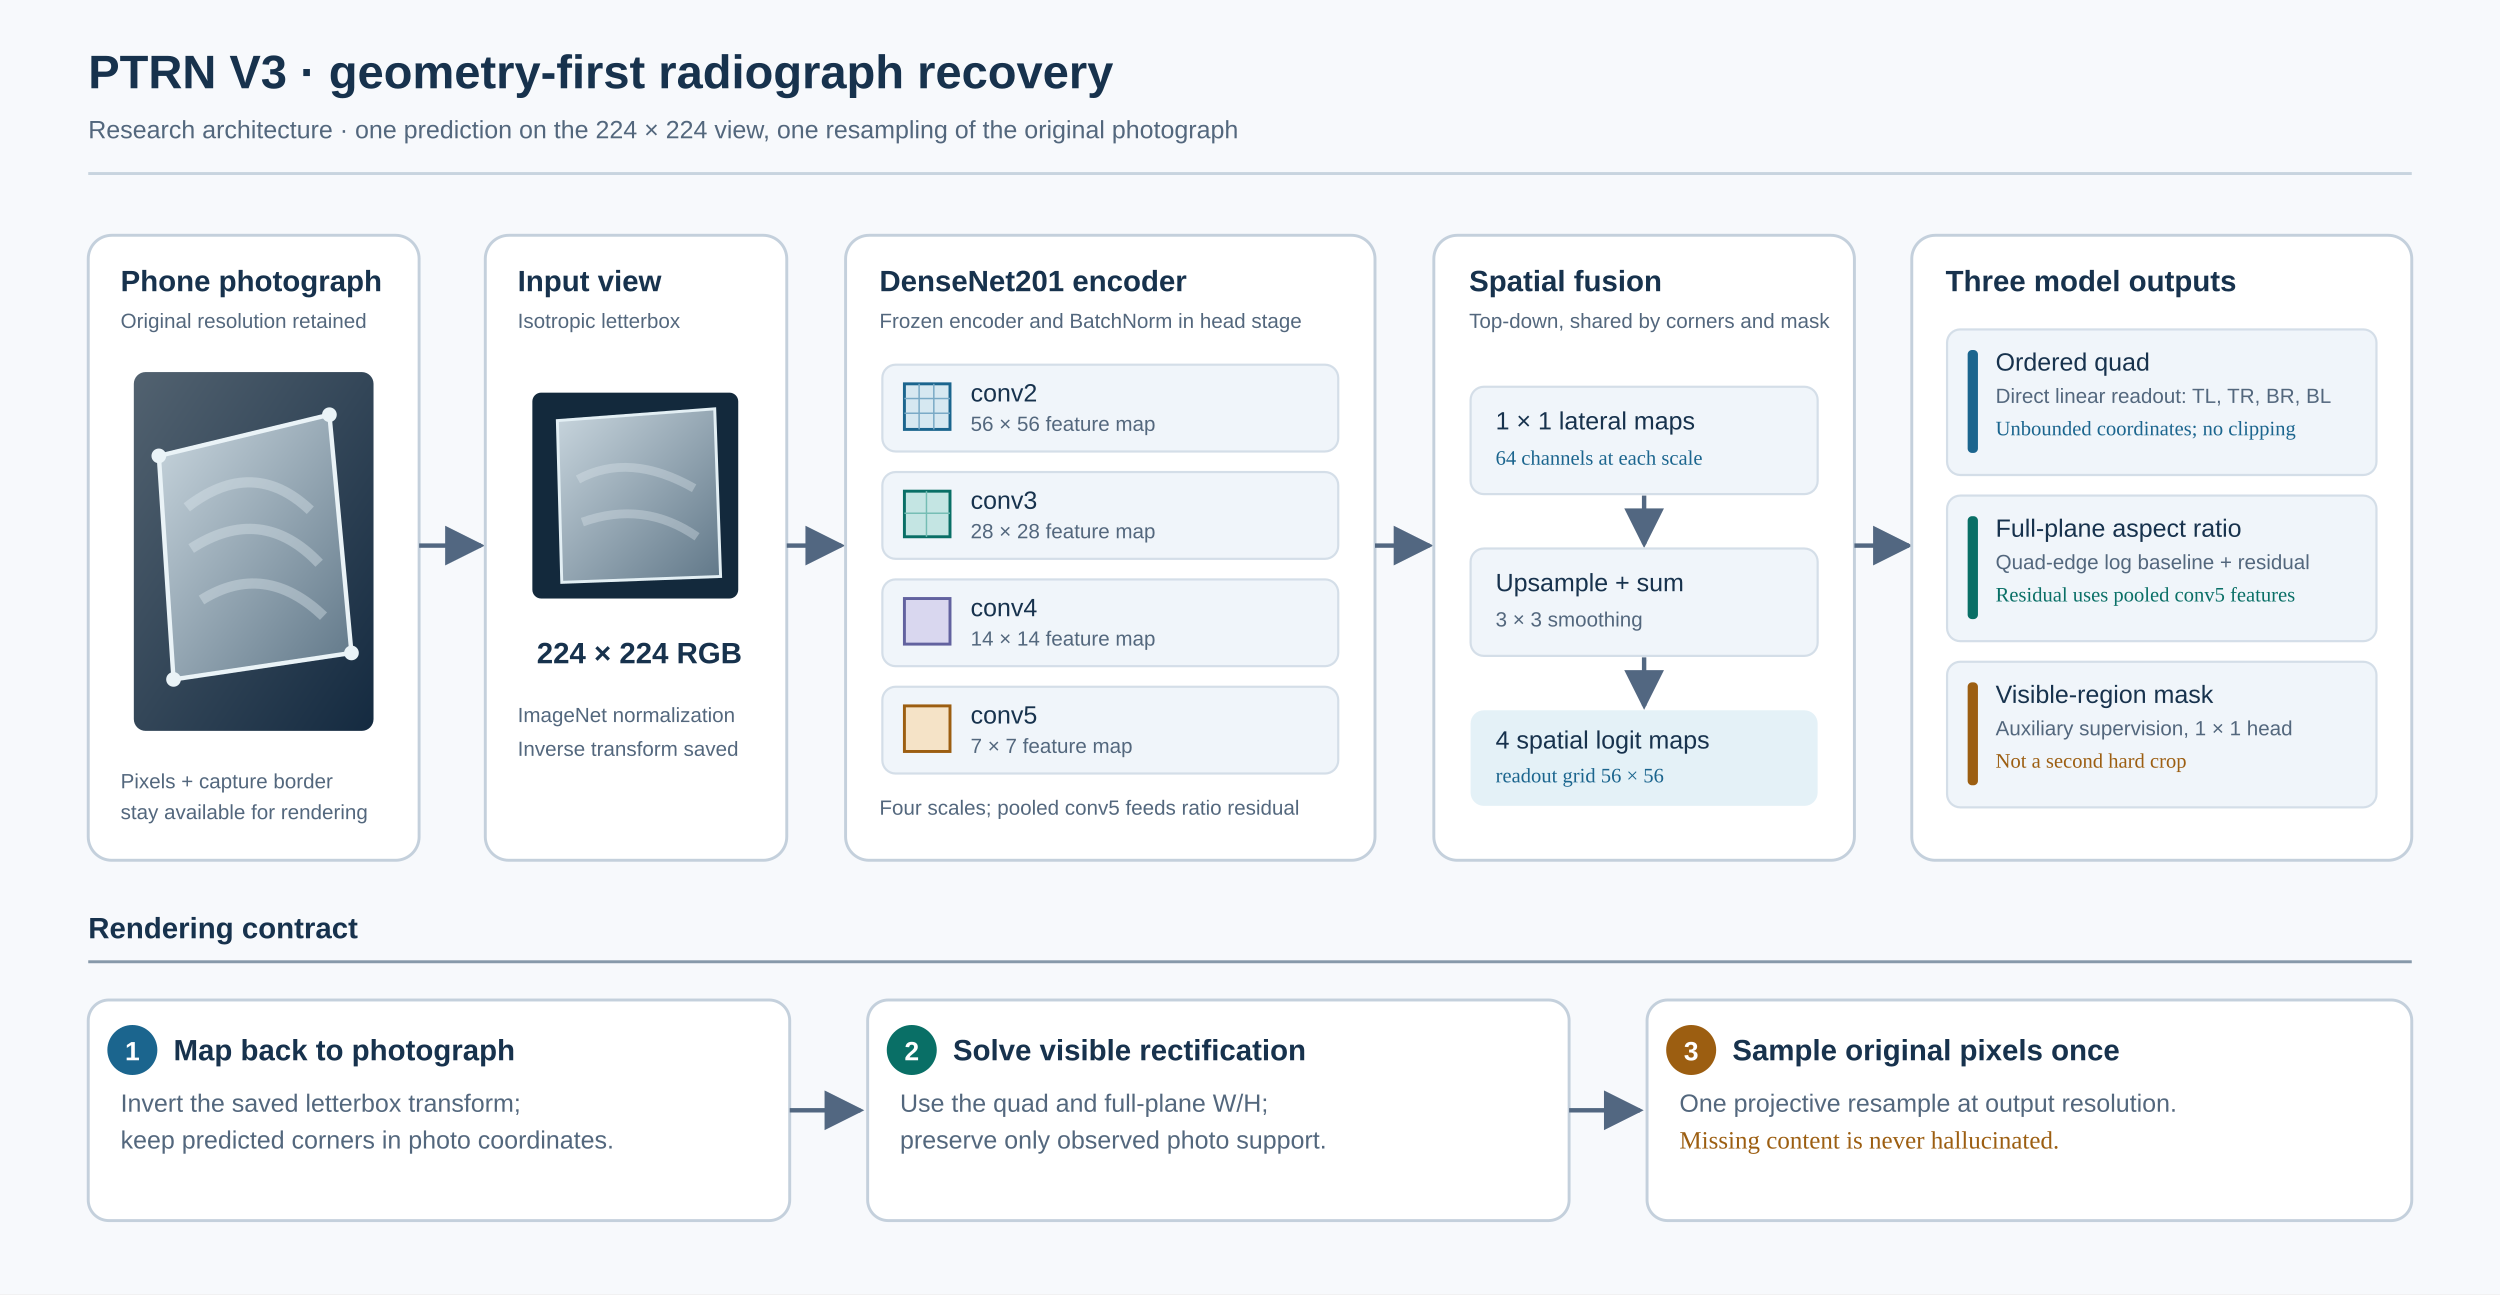
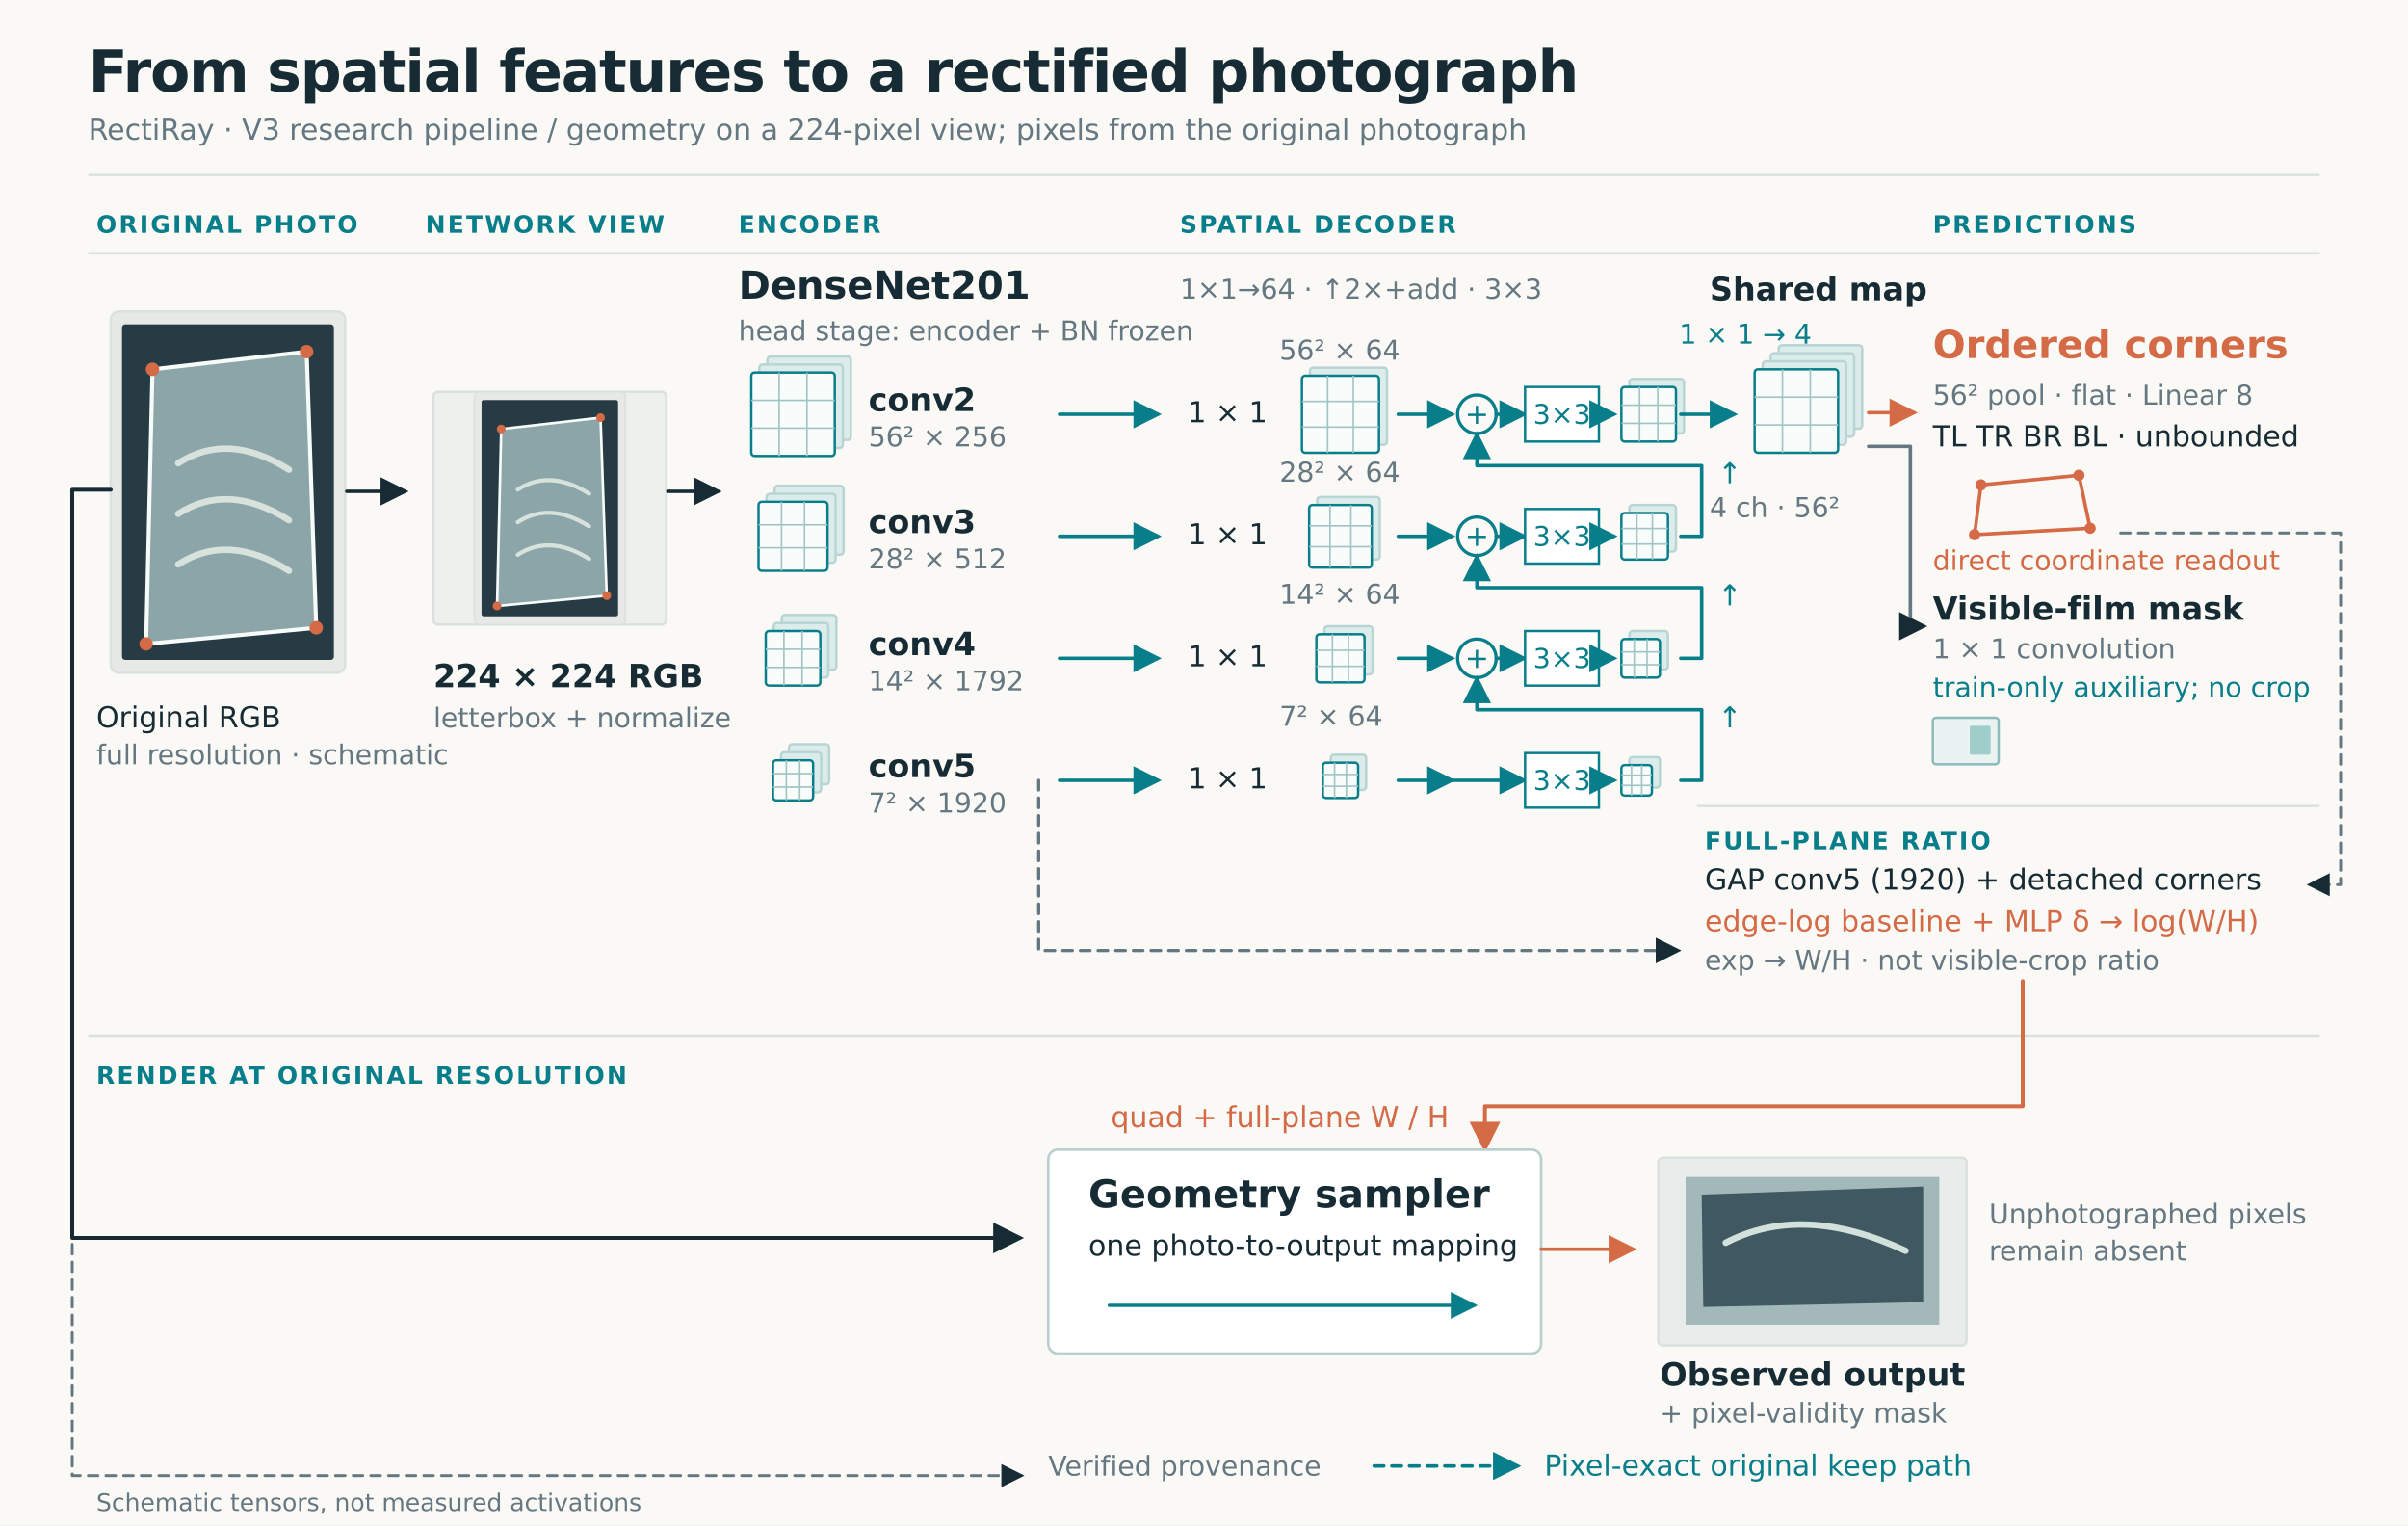
- <svg xmlns="http://www.w3.org/2000/svg" width="1700" height="880" viewBox="0 0 1700 880" role="img" aria-labelledby="title description">
+ <svg xmlns="http://www.w3.org/2000/svg" width="1500" height="950" viewBox="0 0 1500 950" role="img" aria-labelledby="title desc" xml:lang="en">
  <defs>
-     <marker id="arrow" viewBox="0 0 10 10" refX="9" refY="5" markerWidth="9" markerHeight="9" orient="auto-start-reverse">
-       <path d="M0 0 L10 5 L0 10Z" fill="#526781" />
+     <marker id="arrow-teal" viewBox="0 0 10 10" refX="8.5" refY="5" markerWidth="8" markerHeight="8" orient="auto">
+       <path d="M0 0L10 5L0 10Z" fill="#087e8b" />
    </marker>
-     <linearGradient id="photo" x1="0" y1="0" x2="1" y2="1">
-       <stop stop-color="#526270" />
-       <stop offset="1" stop-color="#142a40" />
-     </linearGradient>
-     <linearGradient id="film" x1="0" y1="0" x2="1" y2="1">
-       <stop stop-color="#c9d6de" />
-       <stop offset="1" stop-color="#607788" />
-     </linearGradient>
+     <marker id="arrow-ink" viewBox="0 0 10 10" refX="8.5" refY="5" markerWidth="8" markerHeight="8" orient="auto">
+       <path d="M0 0L10 5L0 10Z" fill="#172b35" />
+     </marker>
+     <marker id="arrow-coral" viewBox="0 0 10 10" refX="8.5" refY="5" markerWidth="8" markerHeight="8" orient="auto">
+       <path d="M0 0L10 5L0 10Z" fill="#d56a46" />
+     </marker>
    <style>
-       .bg{fill:#f7f9fc}.card{fill:#fff;stroke:#c4d0dc;stroke-width:2}.sub{fill:#f0f5fa;stroke:#d4dee8;stroke-width:1.5}
-       .ink{fill:#17324d;font-family:Arial,Helvetica,sans-serif}.muted{fill:#53677d;font-family:Arial,Helvetica,sans-serif}
-       .h1{font-size:32px;font-weight:700}.h2{font-size:20px;font-weight:700}.body{font-size:17px}.small{font-size:14px}
-       .blue{fill:#1b658e}.teal{fill:#096f66}.amber{fill:#9c5e11}.line{fill:none;stroke:#526781;stroke-width:3;marker-end:url(#arrow)}
-       .thin{fill:none;stroke:#8799aa;stroke-width:2}.pill{fill:#e4f1f7}
-     </style>
+         text{font-family:"DejaVu Sans","Noto Sans CJK SC",sans-serif;fill:#172b35}
+         .title{font-size:36px;font-weight:700;letter-spacing:-.7px}
+         .subtitle{font-size:18px;fill:#657781}
+         .kicker{font-size:15px;fill:#087e8b;font-weight:700;letter-spacing:1.3px}
+         .head{font-size:24px;font-weight:700}
+         .label{font-size:20px;font-weight:650}
+         .body{font-size:18px}
+         .small{font-size:17px;fill:#657781}
+         .micro{font-size:15px;fill:#657781}
+         .teal{fill:#087e8b}.coral{fill:#d56a46}.muted{fill:#657781}
+       </style>
  </defs>
-   <rect class="bg" width="1700" height="880" />
-   <text class="ink h1" x="60" y="60">PTRN V3 · geometry-first radiograph recovery</text>
-   <text class="muted body" x="60" y="94">Research architecture · one prediction on the 224 × 224 view, one resampling of the original photograph</text>
-   <line x1="60" y1="118" x2="1640" y2="118" stroke="#c8d4df" stroke-width="2" />
-   <rect class="card" x="60" y="160" width="225" height="425" rx="16" />
-   <text class="ink h2" x="82" y="198">Phone photograph</text>
-   <text class="muted small" x="82" y="223">Original resolution retained</text>
-   <rect x="91" y="253" width="163" height="244" rx="8" fill="url(#photo)" />
-   <path d="M108 310 L224 282 L239 444 L118 462 Z" fill="url(#film)" stroke="#eaf3f7" stroke-width="3" />
-   <path d="M127 345 Q172 310 211 347 M130 373 Q178 342 217 383 M137 408 Q180 381 220 419" fill="none" stroke="#dfe9ee" stroke-width="7" opacity=".38" />
-   <circle cx="108" cy="310" r="5" fill="#eaf3f7" />
-   <circle cx="224" cy="282" r="5" fill="#eaf3f7" />
-   <circle cx="239" cy="444" r="5" fill="#eaf3f7" />
-   <circle cx="118" cy="462" r="5" fill="#eaf3f7" />
-   <text class="muted small" x="82" y="536">Pixels + capture border</text>
-   <text class="muted small" x="82" y="557">stay available for rendering</text>
-   <path class="line" d="M285 371 H327" />
-   <rect class="card" x="330" y="160" width="205" height="425" rx="16" />
-   <text class="ink h2" x="352" y="198">Input view</text>
-   <text class="muted small" x="352" y="223">Isotropic letterbox</text>
-   <rect x="362" y="267" width="140" height="140" rx="6" fill="#13293c" />
-   <path d="M379 286 L486 278 L490 392 L382 396 Z" fill="url(#film)" stroke="#e3eff4" stroke-width="2" />
-   <path d="M393 326 Q428 307 472 332 M396 355 Q438 340 474 365" fill="none" stroke="#dfe9ee" stroke-width="6" opacity=".35" />
-   <text class="ink h2" x="365" y="451">224 × 224 RGB</text>
-   <text class="muted small" x="352" y="491">ImageNet normalization</text>
-   <text class="muted small" x="352" y="514">Inverse transform saved</text>
-   <path class="line" d="M535 371 H572" />
-   <rect class="card" x="575" y="160" width="360" height="425" rx="16" />
-   <text class="ink h2" x="598" y="198">DenseNet201 encoder</text>
-   <text class="muted small" x="598" y="223">Frozen encoder and BatchNorm in head stage</text>
-   <rect class="sub" x="600" y="248" width="310" height="59" rx="9" />
-   <rect x="615" y="261" width="31" height="31" fill="#d6e8f1" stroke="#1b658e" stroke-width="2" />
-   <path d="M625 261 V292 M635 261 V292 M615 271 H646 M615 281 H646" stroke="#78a9c5" stroke-width="1" />
-   <text class="ink body" x="660" y="273">conv2</text>
-   <text class="muted small" x="660" y="293">56 × 56 feature map</text>
-   <rect class="sub" x="600" y="321" width="310" height="59" rx="9" />
-   <rect x="615" y="334" width="31" height="31" fill="#c4e5e3" stroke="#096f66" stroke-width="2" />
-   <path d="M630 334 V365 M615 349 H646" stroke="#74bdb4" stroke-width="1" />
-   <text class="ink body" x="660" y="346">conv3</text>
-   <text class="muted small" x="660" y="366">28 × 28 feature map</text>
-   <rect class="sub" x="600" y="394" width="310" height="59" rx="9" />
-   <rect x="615" y="407" width="31" height="31" fill="#d9d7ef" stroke="#62629f" stroke-width="2" />
-   <text class="ink body" x="660" y="419">conv4</text>
-   <text class="muted small" x="660" y="439">14 × 14 feature map</text>
-   <rect class="sub" x="600" y="467" width="310" height="59" rx="9" />
-   <rect x="615" y="480" width="31" height="31" fill="#f5e3c7" stroke="#9c5e11" stroke-width="2" />
-   <text class="ink body" x="660" y="492">conv5</text>
-   <text class="muted small" x="660" y="512">7 × 7 feature map</text>
-   <text class="muted small" x="598" y="554">Four scales; pooled conv5 feeds ratio residual</text>
-   <path class="line" d="M935 371 H972" />
-   <rect class="card" x="975" y="160" width="286" height="425" rx="16" />
-   <text class="ink h2" x="999" y="198">Spatial fusion</text>
-   <text class="muted small" x="999" y="223">Top-down, shared by corners and mask</text>
-   <rect class="sub" x="1000" y="263" width="236" height="73" rx="9" />
-   <text class="ink body" x="1017" y="292">1 × 1 lateral maps</text>
-   <text class="blue small" x="1017" y="316">64 channels at each scale</text>
-   <path class="line" d="M1118 337 V370" />
-   <rect class="sub" x="1000" y="373" width="236" height="73" rx="9" />
-   <text class="ink body" x="1017" y="402">Upsample + sum</text>
-   <text class="muted small" x="1017" y="426">3 × 3 smoothing</text>
-   <path class="line" d="M1118 447 V480" />
-   <rect class="pill" x="1000" y="483" width="236" height="65" rx="9" />
-   <text class="ink body" x="1017" y="509">4 spatial logit maps</text>
-   <text class="blue small" x="1017" y="532">readout grid 56 × 56</text>
-   <path class="line" d="M1261 371 H1298" />
-   <rect class="card" x="1300" y="160" width="340" height="425" rx="16" />
-   <text class="ink h2" x="1323" y="198">Three model outputs</text>
-   <rect class="sub" x="1324" y="224" width="292" height="99" rx="9" />
-   <rect x="1338" y="238" width="7" height="70" rx="3" fill="#1b658e" />
-   <text class="ink body" x="1357" y="252">Ordered quad</text>
-   <text class="muted small" x="1357" y="274">Direct linear readout: TL, TR, BR, BL</text>
-   <text class="blue small" x="1357" y="296">Unbounded coordinates; no clipping</text>
-   <rect class="sub" x="1324" y="337" width="292" height="99" rx="9" />
-   <rect x="1338" y="351" width="7" height="70" rx="3" fill="#096f66" />
-   <text class="ink body" x="1357" y="365">Full-plane aspect ratio</text>
-   <text class="muted small" x="1357" y="387">Quad-edge log baseline + residual</text>
-   <text class="teal small" x="1357" y="409">Residual uses pooled conv5 features</text>
-   <rect class="sub" x="1324" y="450" width="292" height="99" rx="9" />
-   <rect x="1338" y="464" width="7" height="70" rx="3" fill="#9c5e11" />
-   <text class="ink body" x="1357" y="478">Visible-region mask</text>
-   <text class="muted small" x="1357" y="500">Auxiliary supervision, 1 × 1 head</text>
-   <text class="amber small" x="1357" y="522">Not a second hard crop</text>
-   <text class="ink h2" x="60" y="638">Rendering contract</text>
-   <path class="thin" d="M60 654 H1640" />
-   <rect class="card" x="60" y="680" width="477" height="150" rx="14" />
-   <circle cx="90" cy="714" r="17" fill="#1b658e" />
-   <text x="85" y="721" fill="#fff" font-family="Arial" font-size="18" font-weight="700">1</text>
-   <text class="ink h2" x="118" y="721">Map back to photograph</text>
-   <text class="muted body" x="82" y="756">Invert the saved letterbox transform;</text>
-   <text class="muted body" x="82" y="781">keep predicted corners in photo coordinates.</text>
-   <path class="line" d="M537 755 H585" />
-   <rect class="card" x="590" y="680" width="477" height="150" rx="14" />
-   <circle cx="620" cy="714" r="17" fill="#096f66" />
-   <text x="615" y="721" fill="#fff" font-family="Arial" font-size="18" font-weight="700">2</text>
-   <text class="ink h2" x="648" y="721">Solve visible rectification</text>
-   <text class="muted body" x="612" y="756">Use the quad and full-plane W/H;</text>
-   <text class="muted body" x="612" y="781">preserve only observed photo support.</text>
-   <path class="line" d="M1067 755 H1115" />
-   <rect class="card" x="1120" y="680" width="520" height="150" rx="14" />
-   <circle cx="1150" cy="714" r="17" fill="#9c5e11" />
-   <text x="1145" y="721" fill="#fff" font-family="Arial" font-size="18" font-weight="700">3</text>
-   <text class="ink h2" x="1178" y="721">Sample original pixels once</text>
-   <text class="muted body" x="1142" y="756">One projective resample at output resolution.</text>
-   <text class="amber body" x="1142" y="781">Missing content is never hallucinated.</text>
+   <rect x="0" y="0" width="1500" height="950" rx="0" fill="#faf9f6" />
+   <text class="title" x="55" y="57">From spatial features to a rectified photograph</text>
+   <text class="subtitle" x="55" y="87">RectiRay · V3 research pipeline  /  geometry on a 224-pixel view; pixels from the original photograph</text>
+   <line x1="55" y1="109" x2="1445" y2="109" stroke="#dbe1df" stroke-width="1.5" />
+   <text class="kicker" x="60" y="145">ORIGINAL PHOTO</text>
+   <text class="kicker" x="265" y="145">NETWORK VIEW</text>
+   <text class="kicker" x="460" y="145">ENCODER</text>
+   <text class="kicker" x="735" y="145">SPATIAL DECODER</text>
+   <text class="kicker" x="1204" y="145">PREDICTIONS</text>
+   <line x1="55" y1="158" x2="1445" y2="158" stroke="#dbe1df" stroke-width="1" />
+   <rect x="69" y="194" width="146" height="225" rx="5" fill="#e7e9e6" stroke="#dbe1df" stroke-width="1.5" />
+   <rect x="76" y="202" width="132" height="209" rx="2" fill="#273b44" />
+   <path d="M95 230 L191 219 L197 391 L91 401Z" fill="#8ca5a9" stroke="#f6faf8" stroke-width="2.5" />
+   <path d="M111 288.5 Q142 268.5 180 292.5" fill="none" stroke="#d8e2dd" stroke-width="4" stroke-linecap="round" stroke-linejoin="round" />
+   <path d="M111 320 Q142 300 180 324" fill="none" stroke="#d8e2dd" stroke-width="4" stroke-linecap="round" stroke-linejoin="round" />
+   <path d="M111 351.5 Q142 331.5 180 355.5" fill="none" stroke="#d8e2dd" stroke-width="4" stroke-linecap="round" stroke-linejoin="round" />
+   <circle cx="95" cy="230" r="4.2" fill="#d56a46" />
+   <circle cx="191" cy="219" r="4.2" fill="#d56a46" />
+   <circle cx="197" cy="391" r="4.2" fill="#d56a46" />
+   <circle cx="91" cy="401" r="4.2" fill="#d56a46" />
+   <text class="body" x="60" y="453">Original RGB</text>
+   <text class="small" x="60" y="476">full resolution · schematic</text>
+   <path d="M216 306H252" fill="none" stroke="#172b35" stroke-width="2.2" stroke-linecap="round" stroke-linejoin="round" marker-end="url(#arrow-ink)" />
+   <rect x="270" y="244" width="145" height="145" rx="3" fill="#edf0ed" stroke="#dbe1df" stroke-width="1.5" />
+   <g transform="translate(295.456 244) scale(0.644444)">
+     <rect x="0" y="0" width="146" height="225" rx="5" fill="#e7e9e6" stroke="#dbe1df" stroke-width="1.5" />
+     <rect x="7" y="8" width="132" height="209" rx="2" fill="#273b44" />
+     <path d="M26 36 L122 25 L128 197 L22 207Z" fill="#8ca5a9" stroke="#f6faf8" stroke-width="2.5" />
+     <path d="M42 94.5 Q73 74.5 111 98.5" fill="none" stroke="#d8e2dd" stroke-width="4" stroke-linecap="round" stroke-linejoin="round" />
+     <path d="M42 126 Q73 106 111 130" fill="none" stroke="#d8e2dd" stroke-width="4" stroke-linecap="round" stroke-linejoin="round" />
+     <path d="M42 157.5 Q73 137.5 111 161.5" fill="none" stroke="#d8e2dd" stroke-width="4" stroke-linecap="round" stroke-linejoin="round" />
+     <circle cx="26" cy="36" r="4.2" fill="#d56a46" />
+     <circle cx="122" cy="25" r="4.2" fill="#d56a46" />
+     <circle cx="128" cy="197" r="4.2" fill="#d56a46" />
+     <circle cx="22" cy="207" r="4.2" fill="#d56a46" />
+   </g>
+   <text class="label" x="270" y="428">224 × 224 RGB</text>
+   <text class="small" x="270" y="453">letterbox + normalize</text>
+   <path d="M416 306H447" fill="none" stroke="#172b35" stroke-width="2.2" stroke-linecap="round" stroke-linejoin="round" marker-end="url(#arrow-ink)" />
+   <text class="head" x="460" y="186">DenseNet201</text>
+   <text class="small" x="460" y="212">head stage: encoder + BN frozen</text>
+   <rect x="478" y="222" width="52" height="52" rx="2" fill="#dceceb" stroke="#b8d4d4" stroke-width="1.5" />
+   <rect x="473" y="227" width="52" height="52" rx="2" fill="#dceceb" stroke="#b8d4d4" stroke-width="1.5" />
+   <rect x="468" y="232" width="52" height="52" rx="2" fill="#f8fcfb" stroke="#087e8b" stroke-width="1.5" />
+   <line x1="485.333" y1="232" x2="485.333" y2="284" stroke="#a4c4c4" stroke-width="1" />
+   <line x1="468" y1="249.333" x2="520" y2="249.333" stroke="#a4c4c4" stroke-width="1" />
+   <line x1="502.667" y1="232" x2="502.667" y2="284" stroke="#a4c4c4" stroke-width="1" />
+   <line x1="468" y1="266.667" x2="520" y2="266.667" stroke="#a4c4c4" stroke-width="1" />
+   <text class="label" x="541" y="256">conv2</text>
+   <text class="small" x="541" y="278">56² × 256</text>
+   <path d="M660 258H721" fill="none" stroke="#087e8b" stroke-width="2.2" stroke-linecap="round" stroke-linejoin="round" marker-end="url(#arrow-teal)" />
+   <rect x="482.5" y="302.5" width="43" height="43" rx="2" fill="#dceceb" stroke="#b8d4d4" stroke-width="1.5" />
+   <rect x="477.5" y="307.5" width="43" height="43" rx="2" fill="#dceceb" stroke="#b8d4d4" stroke-width="1.5" />
+   <rect x="472.5" y="312.5" width="43" height="43" rx="2" fill="#f8fcfb" stroke="#087e8b" stroke-width="1.5" />
+   <line x1="486.833" y1="312.5" x2="486.833" y2="355.5" stroke="#a4c4c4" stroke-width="1" />
+   <line x1="472.5" y1="326.833" x2="515.5" y2="326.833" stroke="#a4c4c4" stroke-width="1" />
+   <line x1="501.167" y1="312.5" x2="501.167" y2="355.5" stroke="#a4c4c4" stroke-width="1" />
+   <line x1="472.5" y1="341.167" x2="515.5" y2="341.167" stroke="#a4c4c4" stroke-width="1" />
+   <text class="label" x="541" y="332">conv3</text>
+   <text class="small" x="541" y="354">28² × 512</text>
+   <path d="M660 334H721" fill="none" stroke="#087e8b" stroke-width="2.2" stroke-linecap="round" stroke-linejoin="round" marker-end="url(#arrow-teal)" />
+   <rect x="487" y="383" width="34" height="34" rx="2" fill="#dceceb" stroke="#b8d4d4" stroke-width="1.5" />
+   <rect x="482" y="388" width="34" height="34" rx="2" fill="#dceceb" stroke="#b8d4d4" stroke-width="1.5" />
+   <rect x="477" y="393" width="34" height="34" rx="2" fill="#f8fcfb" stroke="#087e8b" stroke-width="1.5" />
+   <line x1="488.333" y1="393" x2="488.333" y2="427" stroke="#a4c4c4" stroke-width="1" />
+   <line x1="477" y1="404.333" x2="511" y2="404.333" stroke="#a4c4c4" stroke-width="1" />
+   <line x1="499.667" y1="393" x2="499.667" y2="427" stroke="#a4c4c4" stroke-width="1" />
+   <line x1="477" y1="415.667" x2="511" y2="415.667" stroke="#a4c4c4" stroke-width="1" />
+   <text class="label" x="541" y="408">conv4</text>
+   <text class="small" x="541" y="430">14² × 1792</text>
+   <path d="M660 410H721" fill="none" stroke="#087e8b" stroke-width="2.2" stroke-linecap="round" stroke-linejoin="round" marker-end="url(#arrow-teal)" />
+   <rect x="491.5" y="463.5" width="25" height="25" rx="2" fill="#dceceb" stroke="#b8d4d4" stroke-width="1.5" />
+   <rect x="486.5" y="468.5" width="25" height="25" rx="2" fill="#dceceb" stroke="#b8d4d4" stroke-width="1.5" />
+   <rect x="481.5" y="473.5" width="25" height="25" rx="2" fill="#f8fcfb" stroke="#087e8b" stroke-width="1.5" />
+   <line x1="489.833" y1="473.5" x2="489.833" y2="498.5" stroke="#a4c4c4" stroke-width="1" />
+   <line x1="481.5" y1="481.833" x2="506.5" y2="481.833" stroke="#a4c4c4" stroke-width="1" />
+   <line x1="498.167" y1="473.5" x2="498.167" y2="498.5" stroke="#a4c4c4" stroke-width="1" />
+   <line x1="481.5" y1="490.167" x2="506.5" y2="490.167" stroke="#a4c4c4" stroke-width="1" />
+   <text class="label" x="541" y="484">conv5</text>
+   <text class="small" x="541" y="506">7² × 1920</text>
+   <path d="M660 486H721" fill="none" stroke="#087e8b" stroke-width="2.2" stroke-linecap="round" stroke-linejoin="round" marker-end="url(#arrow-teal)" />
+   <text class="small" x="735" y="186">1×1→64 · ↑2×+add · 3×3</text>
+   <text class="body" x="740" y="263">1 × 1</text>
+   <rect x="816" y="229" width="48" height="48" rx="2" fill="#dceceb" stroke="#b8d4d4" stroke-width="1.5" />
+   <rect x="811" y="234" width="48" height="48" rx="2" fill="#f8fcfb" stroke="#087e8b" stroke-width="1.5" />
+   <line x1="827" y1="234" x2="827" y2="282" stroke="#a4c4c4" stroke-width="1" />
+   <line x1="811" y1="250" x2="859" y2="250" stroke="#a4c4c4" stroke-width="1" />
+   <line x1="843" y1="234" x2="843" y2="282" stroke="#a4c4c4" stroke-width="1" />
+   <line x1="811" y1="266" x2="859" y2="266" stroke="#a4c4c4" stroke-width="1" />
+   <text class="small" x="797" y="224">56² × 64</text>
+   <path d="M871 258H904" fill="none" stroke="#087e8b" stroke-width="2.2" stroke-linecap="round" stroke-linejoin="round" marker-end="url(#arrow-teal)" />
+   <circle cx="920" cy="258" r="12" fill="#faf9f6" stroke="#087e8b" stroke-width="2" />
+   <text class="body teal" x="920" y="264" text-anchor="middle">+</text>
+   <path d="M932 258H949" fill="none" stroke="#087e8b" stroke-width="2.2" stroke-linecap="round" stroke-linejoin="round" marker-end="url(#arrow-teal)" />
+   <rect x="950" y="241" width="46" height="34" rx="0" fill="#fff" stroke="#087e8b" stroke-width="1.5" />
+   <text class="small teal" x="973" y="264" text-anchor="middle">3×3</text>
+   <path d="M996 258H1005" fill="none" stroke="#087e8b" stroke-width="2.2" stroke-linecap="round" stroke-linejoin="round" marker-end="url(#arrow-teal)" />
+   <rect x="1015" y="236" width="34" height="34" rx="2" fill="#dceceb" stroke="#b8d4d4" stroke-width="1.5" />
+   <rect x="1010" y="241" width="34" height="34" rx="2" fill="#f8fcfb" stroke="#087e8b" stroke-width="1.5" />
+   <line x1="1021.33" y1="241" x2="1021.33" y2="275" stroke="#a4c4c4" stroke-width="1" />
+   <line x1="1010" y1="252.333" x2="1044" y2="252.333" stroke="#a4c4c4" stroke-width="1" />
+   <line x1="1032.67" y1="241" x2="1032.67" y2="275" stroke="#a4c4c4" stroke-width="1" />
+   <line x1="1010" y1="263.667" x2="1044" y2="263.667" stroke="#a4c4c4" stroke-width="1" />
+   <text class="body" x="740" y="339">1 × 1</text>
+   <rect x="820.5" y="309.5" width="39" height="39" rx="2" fill="#dceceb" stroke="#b8d4d4" stroke-width="1.5" />
+   <rect x="815.5" y="314.5" width="39" height="39" rx="2" fill="#f8fcfb" stroke="#087e8b" stroke-width="1.5" />
+   <line x1="828.5" y1="314.5" x2="828.5" y2="353.5" stroke="#a4c4c4" stroke-width="1" />
+   <line x1="815.5" y1="327.5" x2="854.5" y2="327.5" stroke="#a4c4c4" stroke-width="1" />
+   <line x1="841.5" y1="314.5" x2="841.5" y2="353.5" stroke="#a4c4c4" stroke-width="1" />
+   <line x1="815.5" y1="340.5" x2="854.5" y2="340.5" stroke="#a4c4c4" stroke-width="1" />
+   <text class="small" x="797" y="300">28² × 64</text>
+   <path d="M871 334H904" fill="none" stroke="#087e8b" stroke-width="2.2" stroke-linecap="round" stroke-linejoin="round" marker-end="url(#arrow-teal)" />
+   <circle cx="920" cy="334" r="12" fill="#faf9f6" stroke="#087e8b" stroke-width="2" />
+   <text class="body teal" x="920" y="340" text-anchor="middle">+</text>
+   <path d="M932 334H949" fill="none" stroke="#087e8b" stroke-width="2.2" stroke-linecap="round" stroke-linejoin="round" marker-end="url(#arrow-teal)" />
+   <rect x="950" y="317" width="46" height="34" rx="0" fill="#fff" stroke="#087e8b" stroke-width="1.5" />
+   <text class="small teal" x="973" y="340" text-anchor="middle">3×3</text>
+   <path d="M996 334H1005" fill="none" stroke="#087e8b" stroke-width="2.2" stroke-linecap="round" stroke-linejoin="round" marker-end="url(#arrow-teal)" />
+   <rect x="1015" y="314.5" width="29" height="29" rx="2" fill="#dceceb" stroke="#b8d4d4" stroke-width="1.5" />
+   <rect x="1010" y="319.5" width="29" height="29" rx="2" fill="#f8fcfb" stroke="#087e8b" stroke-width="1.5" />
+   <line x1="1019.67" y1="319.5" x2="1019.67" y2="348.5" stroke="#a4c4c4" stroke-width="1" />
+   <line x1="1010" y1="329.167" x2="1039" y2="329.167" stroke="#a4c4c4" stroke-width="1" />
+   <line x1="1029.33" y1="319.5" x2="1029.33" y2="348.5" stroke="#a4c4c4" stroke-width="1" />
+   <line x1="1010" y1="338.833" x2="1039" y2="338.833" stroke="#a4c4c4" stroke-width="1" />
+   <text class="body" x="740" y="415">1 × 1</text>
+   <rect x="825" y="390" width="30" height="30" rx="2" fill="#dceceb" stroke="#b8d4d4" stroke-width="1.5" />
+   <rect x="820" y="395" width="30" height="30" rx="2" fill="#f8fcfb" stroke="#087e8b" stroke-width="1.5" />
+   <line x1="830" y1="395" x2="830" y2="425" stroke="#a4c4c4" stroke-width="1" />
+   <line x1="820" y1="405" x2="850" y2="405" stroke="#a4c4c4" stroke-width="1" />
+   <line x1="840" y1="395" x2="840" y2="425" stroke="#a4c4c4" stroke-width="1" />
+   <line x1="820" y1="415" x2="850" y2="415" stroke="#a4c4c4" stroke-width="1" />
+   <text class="small" x="797" y="376">14² × 64</text>
+   <path d="M871 410H904" fill="none" stroke="#087e8b" stroke-width="2.2" stroke-linecap="round" stroke-linejoin="round" marker-end="url(#arrow-teal)" />
+   <circle cx="920" cy="410" r="12" fill="#faf9f6" stroke="#087e8b" stroke-width="2" />
+   <text class="body teal" x="920" y="416" text-anchor="middle">+</text>
+   <path d="M932 410H949" fill="none" stroke="#087e8b" stroke-width="2.2" stroke-linecap="round" stroke-linejoin="round" marker-end="url(#arrow-teal)" />
+   <rect x="950" y="393" width="46" height="34" rx="0" fill="#fff" stroke="#087e8b" stroke-width="1.5" />
+   <text class="small teal" x="973" y="416" text-anchor="middle">3×3</text>
+   <path d="M996 410H1005" fill="none" stroke="#087e8b" stroke-width="2.2" stroke-linecap="round" stroke-linejoin="round" marker-end="url(#arrow-teal)" />
+   <rect x="1015" y="393" width="24" height="24" rx="2" fill="#dceceb" stroke="#b8d4d4" stroke-width="1.5" />
+   <rect x="1010" y="398" width="24" height="24" rx="2" fill="#f8fcfb" stroke="#087e8b" stroke-width="1.5" />
+   <line x1="1018" y1="398" x2="1018" y2="422" stroke="#a4c4c4" stroke-width="1" />
+   <line x1="1010" y1="406" x2="1034" y2="406" stroke="#a4c4c4" stroke-width="1" />
+   <line x1="1026" y1="398" x2="1026" y2="422" stroke="#a4c4c4" stroke-width="1" />
+   <line x1="1010" y1="414" x2="1034" y2="414" stroke="#a4c4c4" stroke-width="1" />
+   <text class="body" x="740" y="491">1 × 1</text>
+   <rect x="829" y="470" width="22" height="22" rx="2" fill="#dceceb" stroke="#b8d4d4" stroke-width="1.5" />
+   <rect x="824" y="475" width="22" height="22" rx="2" fill="#f8fcfb" stroke="#087e8b" stroke-width="1.5" />
+   <line x1="831.333" y1="475" x2="831.333" y2="497" stroke="#a4c4c4" stroke-width="1" />
+   <line x1="824" y1="482.333" x2="846" y2="482.333" stroke="#a4c4c4" stroke-width="1" />
+   <line x1="838.667" y1="475" x2="838.667" y2="497" stroke="#a4c4c4" stroke-width="1" />
+   <line x1="824" y1="489.667" x2="846" y2="489.667" stroke="#a4c4c4" stroke-width="1" />
+   <text class="small" x="797" y="452">7² × 64</text>
+   <path d="M871 486H904" fill="none" stroke="#087e8b" stroke-width="2.2" stroke-linecap="round" stroke-linejoin="round" marker-end="url(#arrow-teal)" />
+   <path d="M904 486H949" fill="none" stroke="#087e8b" stroke-width="2.2" stroke-linecap="round" stroke-linejoin="round" marker-end="url(#arrow-teal)" />
+   <rect x="950" y="469" width="46" height="34" rx="0" fill="#fff" stroke="#087e8b" stroke-width="1.5" />
+   <text class="small teal" x="973" y="492" text-anchor="middle">3×3</text>
+   <path d="M996 486H1005" fill="none" stroke="#087e8b" stroke-width="2.2" stroke-linecap="round" stroke-linejoin="round" marker-end="url(#arrow-teal)" />
+   <rect x="1015" y="471.5" width="19" height="19" rx="2" fill="#dceceb" stroke="#b8d4d4" stroke-width="1.5" />
+   <rect x="1010" y="476.5" width="19" height="19" rx="2" fill="#f8fcfb" stroke="#087e8b" stroke-width="1.5" />
+   <line x1="1016.33" y1="476.5" x2="1016.33" y2="495.5" stroke="#a4c4c4" stroke-width="1" />
+   <line x1="1010" y1="482.833" x2="1029" y2="482.833" stroke="#a4c4c4" stroke-width="1" />
+   <line x1="1022.67" y1="476.5" x2="1022.67" y2="495.5" stroke="#a4c4c4" stroke-width="1" />
+   <line x1="1010" y1="489.167" x2="1029" y2="489.167" stroke="#a4c4c4" stroke-width="1" />
+   <path d="M1047 486H1060V442H920V423" fill="none" stroke="#087e8b" stroke-width="2.2" stroke-linecap="round" stroke-linejoin="round" marker-end="url(#arrow-teal)" />
+   <text class="body teal" x="1070" y="453">↑</text>
+   <path d="M1047 410H1060V366H920V347" fill="none" stroke="#087e8b" stroke-width="2.2" stroke-linecap="round" stroke-linejoin="round" marker-end="url(#arrow-teal)" />
+   <text class="body teal" x="1070" y="377">↑</text>
+   <path d="M1047 334H1060V290H920V271" fill="none" stroke="#087e8b" stroke-width="2.2" stroke-linecap="round" stroke-linejoin="round" marker-end="url(#arrow-teal)" />
+   <text class="body teal" x="1070" y="301">↑</text>
+   <path d="M1047 258H1080" fill="none" stroke="#087e8b" stroke-width="2.2" stroke-linecap="round" stroke-linejoin="round" marker-end="url(#arrow-teal)" />
+   <text class="small teal" x="1046" y="214">1 × 1 → 4</text>
+   <rect x="1108" y="215" width="52" height="52" rx="2" fill="#dceceb" stroke="#b8d4d4" stroke-width="1.5" />
+   <rect x="1103" y="220" width="52" height="52" rx="2" fill="#dceceb" stroke="#b8d4d4" stroke-width="1.5" />
+   <rect x="1098" y="225" width="52" height="52" rx="2" fill="#dceceb" stroke="#b8d4d4" stroke-width="1.5" />
+   <rect x="1093" y="230" width="52" height="52" rx="2" fill="#f8fcfb" stroke="#087e8b" stroke-width="1.5" />
+   <line x1="1110.33" y1="230" x2="1110.33" y2="282" stroke="#a4c4c4" stroke-width="1" />
+   <line x1="1093" y1="247.333" x2="1145" y2="247.333" stroke="#a4c4c4" stroke-width="1" />
+   <line x1="1127.67" y1="230" x2="1127.67" y2="282" stroke="#a4c4c4" stroke-width="1" />
+   <line x1="1093" y1="264.667" x2="1145" y2="264.667" stroke="#a4c4c4" stroke-width="1" />
+   <text class="label" x="1065" y="187">Shared map</text>
+   <text class="small" x="1065" y="322">4 ch · 56²</text>
+   <path d="M1164 257H1192" fill="none" stroke="#d56a46" stroke-width="2.2" stroke-linecap="round" stroke-linejoin="round" marker-end="url(#arrow-coral)" />
+   <text class="head coral" x="1204" y="223">Ordered corners</text>
+   <text class="small" x="1204" y="252">56² pool · flat · Linear 8</text>
+   <text class="body" x="1204" y="278">TL  TR  BR  BL · unbounded</text>
+   <path d="M1234 302L1295 296L1302 329L1230 333Z" fill="none" stroke="#d56a46" stroke-width="2.2" />
+   <circle cx="1234" cy="302" r="3.5" fill="#d56a46" />
+   <circle cx="1295" cy="296" r="3.5" fill="#d56a46" />
+   <circle cx="1302" cy="329" r="3.5" fill="#d56a46" />
+   <circle cx="1230" cy="333" r="3.5" fill="#d56a46" />
+   <text class="small coral" x="1204" y="355">direct coordinate readout</text>
+   <path d="M1164 278H1190V390H1198" fill="none" stroke="#657781" stroke-width="2.2" stroke-linecap="round" stroke-linejoin="round" marker-end="url(#arrow-ink)" />
+   <text class="label" x="1204" y="386">Visible-film mask</text>
+   <text class="small" x="1204" y="410">1 × 1 convolution</text>
+   <text class="small teal" x="1204" y="434">train-only auxiliary; no crop</text>
+   <rect x="1204" y="447" width="41" height="29" rx="2" fill="#eaf3f2" stroke="#8dbabb" stroke-width="1.5" />
+   <rect x="1227" y="452" width="13" height="18" rx="1" fill="#9fcdca" />
+   <line x1="1057" y1="502" x2="1445" y2="502" stroke="#dbe1df" stroke-width="1.5" />
+   <text class="kicker" x="1062" y="529">FULL-PLANE RATIO</text>
+   <text class="body" x="1062" y="554">GAP conv5 (1920) + detached corners</text>
+   <text class="body coral" x="1062" y="580">edge-log baseline + MLP δ → log(W/H)</text>
+   <text class="small" x="1062" y="604">exp → W/H · not visible-crop ratio</text>
+   <path d="M647 486V592H1045" fill="none" stroke="#657781" stroke-width="2" stroke-linecap="round" stroke-linejoin="round" marker-end="url(#arrow-ink)" stroke-dasharray="6 5" />
+   <path d="M1321 332H1458V551H1439" fill="none" stroke="#657781" stroke-width="1.8" stroke-linecap="round" stroke-linejoin="round" marker-end="url(#arrow-ink)" stroke-dasharray="6 5" />
+   <line x1="55" y1="645" x2="1445" y2="645" stroke="#dbe1df" stroke-width="1.5" />
+   <text class="kicker" x="60" y="675">RENDER AT ORIGINAL RESOLUTION</text>
+   <text class="body coral" x="692" y="702">quad + full-plane W / H</text>
+   <path d="M1260 611V689H925V715" fill="none" stroke="#d56a46" stroke-width="2.4" stroke-linecap="round" stroke-linejoin="round" marker-end="url(#arrow-coral)" />
+   <path d="M69 305H45V771H635" fill="none" stroke="#172b35" stroke-width="2.4" stroke-linecap="round" stroke-linejoin="round" marker-end="url(#arrow-ink)" />
+   <rect x="653" y="716" width="307" height="127" rx="6" fill="#fff" stroke="#b9cfcd" stroke-width="1.6" />
+   <text class="head" x="678" y="752">Geometry sampler</text>
+   <text class="body" x="678" y="782">one photo-to-output mapping</text>
+   <path d="M691 813H918" fill="none" stroke="#087e8b" stroke-width="2.1" stroke-linecap="round" stroke-linejoin="round" marker-end="url(#arrow-teal)" />
+   <path d="M960 778H1017" fill="none" stroke="#d56a46" stroke-width="2.2" stroke-linecap="round" stroke-linejoin="round" marker-end="url(#arrow-coral)" />
+   <rect x="1033" y="721" width="192" height="117" rx="3" fill="#e8eceb" stroke="#dbe1df" stroke-width="1.5" />
+   <rect x="1050" y="733" width="158" height="92" rx="0" fill="#a2b8b9" />
+   <path d="M1060 744L1198 739L1198 811L1061 814Z" fill="#405862" />
+   <path d="M1075 774Q1123 749 1187 779" fill="none" stroke="#d3e1dc" stroke-width="4" stroke-linecap="round" stroke-linejoin="round" />
+   <text class="label" x="1034" y="863">Observed output</text>
+   <text class="small" x="1034" y="886">+ pixel-validity mask</text>
+   <text class="small" x="1239" y="762">Unphotographed pixels</text>
+   <text class="small" x="1239" y="785">remain absent</text>
+   <path d="M45 775V919H636" fill="none" stroke="#657781" stroke-width="1.8" stroke-linecap="round" stroke-linejoin="round" marker-end="url(#arrow-ink)" stroke-dasharray="6 5" />
+   <text class="small" x="653" y="919">Verified provenance</text>
+   <path d="M856 913H945" fill="none" stroke="#087e8b" stroke-width="2.2" stroke-linecap="round" stroke-linejoin="round" marker-end="url(#arrow-teal)" stroke-dasharray="6 5" />
+   <text class="body teal" x="962" y="919">Pixel-exact original keep path</text>
+   <text class="micro" x="60" y="941">Schematic tensors, not measured activations</text>
</svg>
